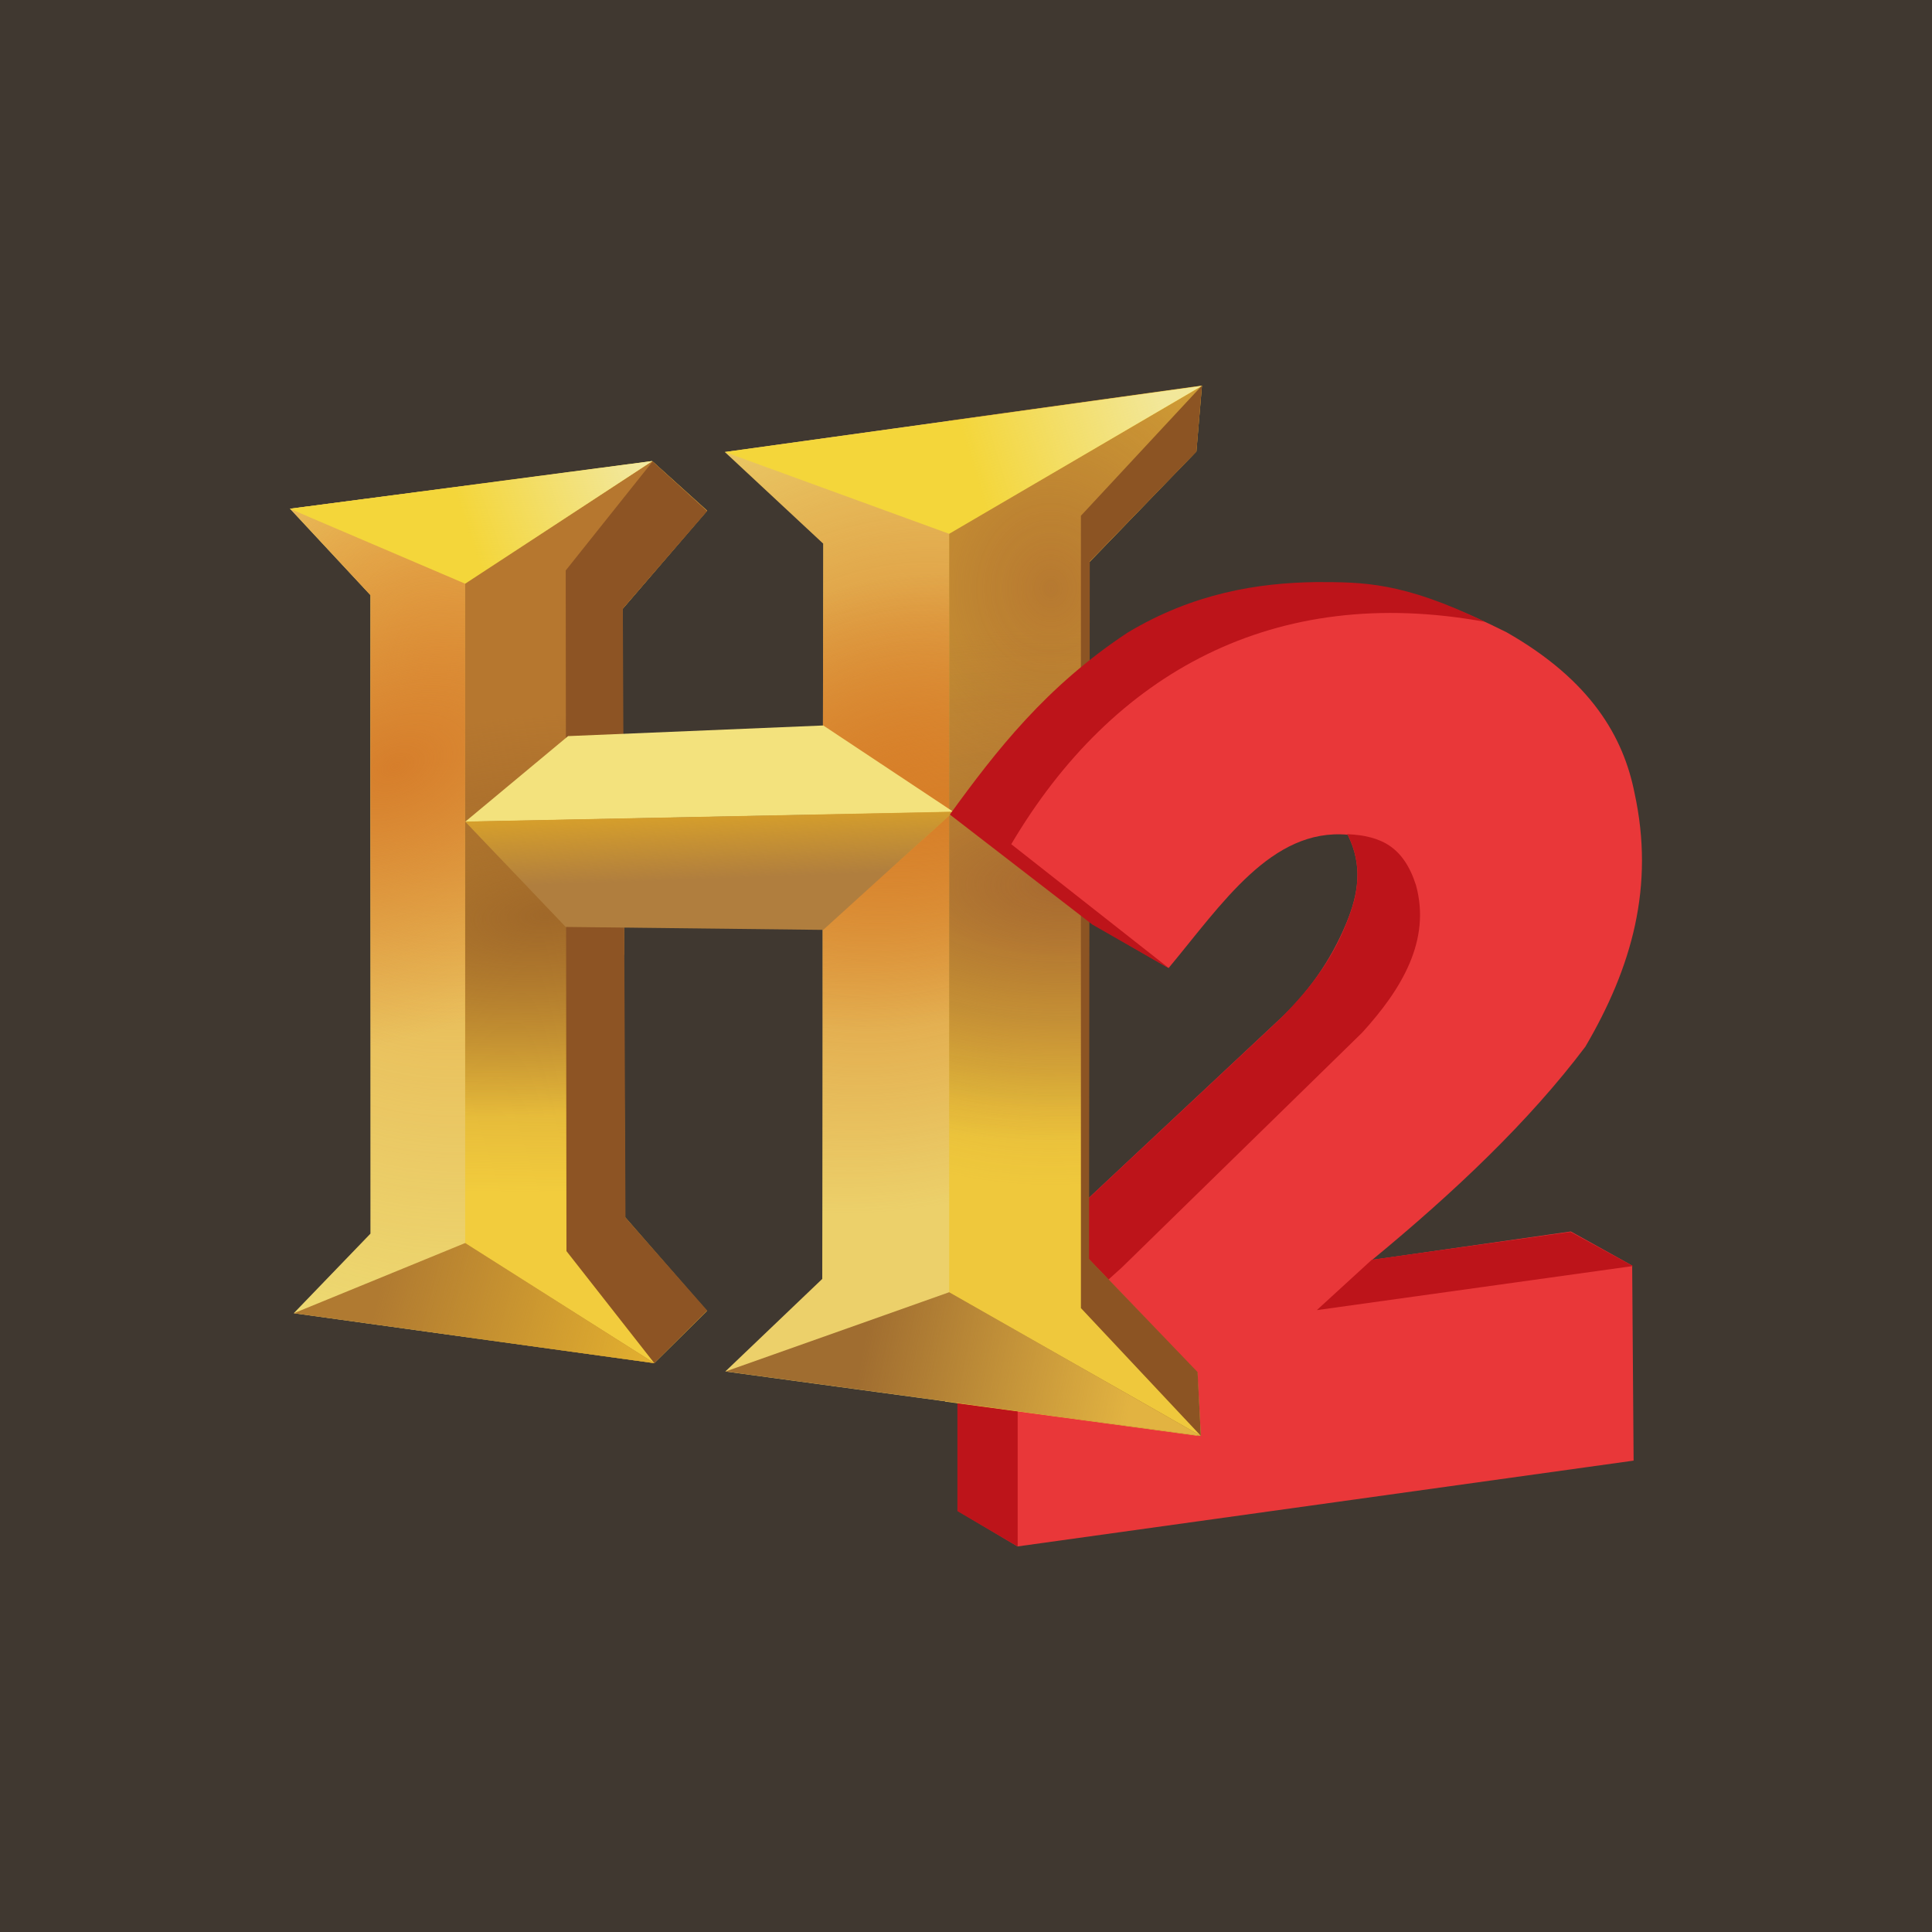
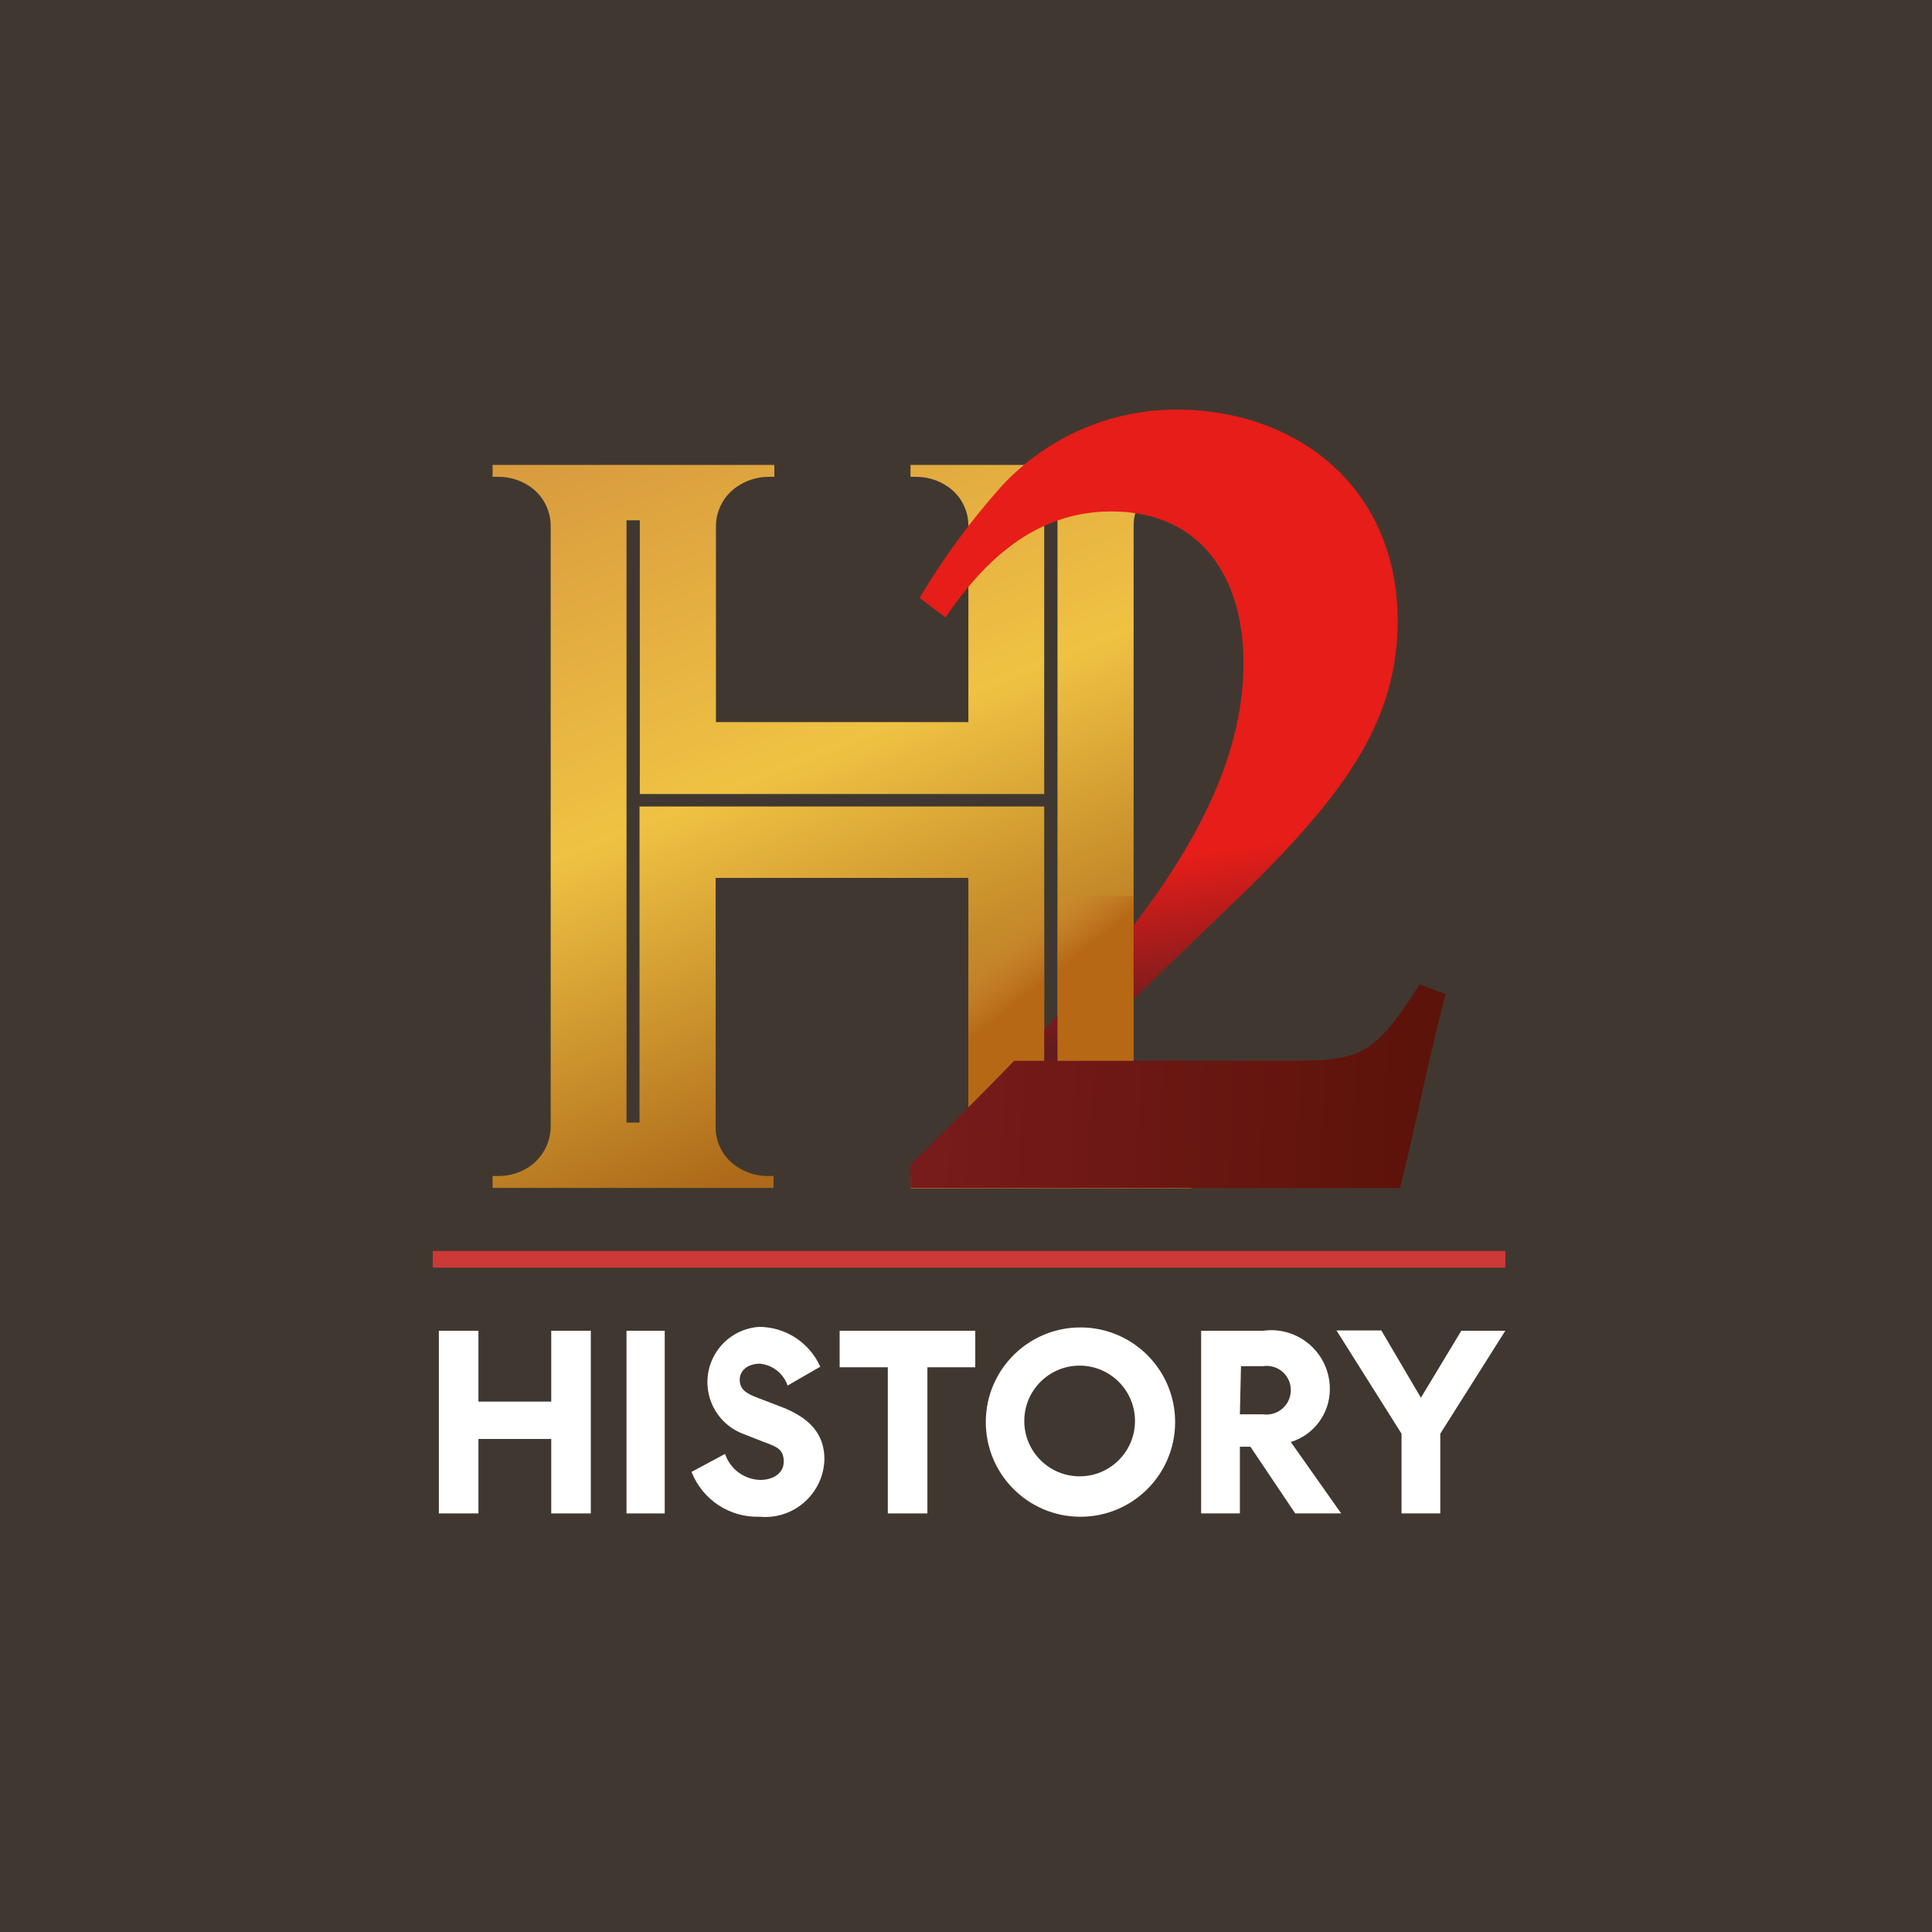
- <svg xmlns="http://www.w3.org/2000/svg" viewBox="0 0 283.46 283.46">
+ <svg xmlns="http://www.w3.org/2000/svg" width="250" height="250" viewBox="0 0 250 250" fill="none">
+   <rect width="250" height="250" fill="#403830" />
+   <path d="M136.838 145.263H135.119V104.361H82.755V145.263H81.072V67.326H82.792V102.749H135.12V67.326H136.84L136.838 145.263ZM141.209 153.716H154.175V152.176H153.315C151.907 152.155 150.537 151.718 149.375 150.922C147.628 149.685 146.62 147.654 146.689 145.514V144.116V68.042C146.677 66.004 147.685 64.095 149.375 62.956C150.536 62.161 151.907 61.724 153.315 61.703H154.175V60.163H117.821V61.703H118.681C120.089 61.724 121.459 62.161 122.621 62.956C124.322 64.102 125.331 66.027 125.307 68.078V69.69V93.437H92.642V69.69V68.078C92.653 66.019 93.686 64.099 95.399 62.956C96.56 62.161 97.931 61.724 99.339 61.703H100.199V60.163H63.738V61.703H64.598C66.018 61.717 67.402 62.154 68.573 62.956C70.249 64.108 71.252 66.009 71.259 68.042V144.116V145.514C71.328 147.653 70.32 149.684 68.573 150.922C67.401 151.725 66.017 152.162 64.598 152.176H63.738V153.716H100.092V152.176H99.232C97.824 152.155 96.454 151.718 95.292 150.922C93.68 149.846 92.68 148.06 92.606 146.123V113.601H125.306V146.123C125.272 148.092 124.267 149.915 122.62 150.994C121.459 151.789 120.088 152.226 118.68 152.247H117.82V153.787L141.209 153.716Z" fill="url(#paint0_linear_61_313)" />
+   <path d="M187.053 128.68C184.654 137.455 182.898 147.018 181.143 153.752H117.818V150.708C126.271 142.434 135.512 133.336 143.356 123.917C154.351 110.664 160.906 98.236 160.906 85.808C160.906 74.632 155.318 66.18 143.821 66.18C133.614 66.18 127.059 73.021 122.331 79.899L119 77.356C122.033 72.257 125.548 67.46 129.494 63.029C135.327 56.656 143.563 53.019 152.202 53C167.854 53 180.855 63.1 180.855 80.328C180.855 93.401 174.014 103.143 158.541 117.828L138.376 137.277H166.278C176.02 137.277 177.775 136.955 183.828 127.391L187.053 128.68Z" fill="url(#paint1_linear_61_313)" />
+   <path d="M136.838 145.263H135.119V115.965H125.304V146.123C125.271 148.092 124.265 149.915 122.618 150.994C121.457 151.789 120.086 152.226 118.678 152.247H117.818V153.787H154.172V152.247H153.312C151.904 152.226 150.534 151.789 149.372 150.994C147.625 149.757 146.617 147.725 146.686 145.585V144.188V115.964H136.837V145.262L136.838 145.263Z" fill="url(#paint2_linear_61_313)" />
+   <path d="M183.686 127.39C177.634 136.953 175.878 137.275 166.137 137.275H131.215C126.739 141.932 122.19 146.408 117.82 150.67V153.715H181.145C182.9 147.017 184.727 137.454 187.055 128.643L183.689 127.389L183.686 127.39Z" fill="url(#paint3_linear_61_313)" />
+   <path d="M194.79 164.031H56V161.882H194.79V164.031Z" fill="#CD3937" />
+   <path d="M56.788 172.198H61.91V181.367H71.33V172.198H76.451V195.836H71.33V186.202H61.91V195.836H56.788V172.198Z" fill="white" />
+   <path d="M86.014 172.198V195.836H81.07V172.198H86.014Z" fill="white" />
+   <path d="M93.821 188.136C94.482 190.101 96.297 191.445 98.37 191.502C100.018 191.502 101.414 190.678 101.414 189.138C101.414 187.597 100.626 187.24 98.943 186.631L96.113 185.521C92.425 184.089 90.596 179.938 92.027 176.25C93.034 173.657 95.45 171.881 98.227 171.695C101.649 171.708 104.747 173.727 106.142 176.853L101.916 179.288C101.378 177.726 99.978 176.62 98.334 176.459C96.794 176.459 95.719 177.318 95.719 178.536C95.719 179.754 96.542 180.326 98.011 180.864L101.091 182.046C104.852 183.478 106.678 185.628 106.678 188.816C106.578 193.048 103.066 196.397 98.834 196.297C98.654 196.292 98.476 196.282 98.296 196.265C94.426 196.395 90.896 194.07 89.485 190.464L93.82 188.136H93.821Z" fill="white" />
+   <path d="M108.65 172.198H126.2V176.925H120.004V195.836H114.883V176.925H108.65V172.198Z" fill="white" />
+   <path d="M139.704 196.267C132.939 196.208 127.504 190.675 127.563 183.911C127.622 177.146 133.155 171.711 139.919 171.77C146.642 171.829 152.06 177.295 152.061 184.018C152.061 190.783 146.578 196.268 139.813 196.268C139.776 196.268 139.74 196.268 139.704 196.268V196.267ZM139.704 176.711C135.748 176.711 132.541 179.918 132.541 183.874C132.541 187.829 135.748 191.036 139.704 191.036C143.66 191.036 146.867 187.829 146.867 183.874C146.867 179.918 143.66 176.711 139.704 176.711Z" fill="white" />
+   <path d="M160.441 195.836H155.427V172.198H163.449C167.603 171.624 171.436 174.527 172.01 178.681C172.059 179.036 172.083 179.396 172.081 179.755C172.08 182.896 170.032 185.669 167.03 186.596L173.549 195.836H167.604L161.802 187.205H160.441V195.836ZM160.441 183.014H163.449C165.173 183.251 166.764 182.046 167.001 180.322C167.022 180.17 167.033 180.015 167.03 179.862C167.03 178.142 165.634 176.747 163.914 176.747C163.758 176.747 163.602 176.759 163.449 176.782H160.583L160.441 183.014Z" fill="white" />
+   <path d="M186.373 195.836H181.358V185.52L172.941 172.16H178.743L183.865 180.864L189.094 172.197H194.788L186.371 185.52V195.836H186.373Z" fill="white" />
  <defs>
-     <style>.cls-1{fill:#403830;}.cls-2{fill:#e93739;}.cls-3{fill:#bd141a;}.cls-19,.cls-4{fill:#efc83c;}.cls-4{fill-opacity:0.98;}.cls-19,.cls-20,.cls-21,.cls-4{opacity:0.98;isolation:isolate;}.cls-5{fill:#efe77d;}.cls-6{fill:url(#radial-gradient);}.cls-7{fill:url(#radial-gradient-2);}.cls-8{fill:#f2cc3d;}.cls-9{fill:url(#linear-gradient);}.cls-10{fill:url(#radial-gradient-3);}.cls-11{fill:#f4d63a;}.cls-12{fill:url(#linear-gradient-2);}.cls-13{fill:#b07a31;}.cls-14{fill:url(#linear-gradient-3);}.cls-15{fill:#8d5424;}.cls-16{fill:#ecd06a;}.cls-17{fill:url(#radial-gradient-4);}.cls-18{fill:url(#radial-gradient-5);}.cls-20{fill:url(#radial-gradient-6);}.cls-21{fill:url(#radial-gradient-7);}.cls-22{fill:url(#linear-gradient-4);}.cls-23{fill:#a06d30;}.cls-24{fill:url(#linear-gradient-5);}.cls-25{fill:#b07e3e;}.cls-26{fill:#f3e27d;}.cls-27{fill:url(#linear-gradient-6);}.cls-28{fill:#8c5423;}</style>
-     <radialGradient id="radial-gradient" cx="-549.14" cy="718.14" r="9.82" gradientTransform="matrix(1.48, 12.78, 10.55, -1.23, -6699.43, 7999.25)" gradientUnits="userSpaceOnUse">
-       <stop offset="0" stop-color="#e5a446" />
-       <stop offset="1" stop-color="#e5a446" stop-opacity="0" />
-     </radialGradient>
-     <radialGradient id="radial-gradient-2" cx="-532.64" cy="742.9" r="9.82" gradientTransform="matrix(1.45, 3.67, 5.91, -2.34, -3560.12, 3805.56)" gradientUnits="userSpaceOnUse">
-       <stop offset="0" stop-color="#d67e2b" />
-       <stop offset="1" stop-color="#d67e2b" stop-opacity="0" />
-     </radialGradient>
-     <linearGradient id="linear-gradient" x1="-1142.1" y1="841.15" x2="-1142.97" y2="797.31" gradientTransform="matrix(1.31, 0, 0, -1.31, 1582.17, 1219.6)" gradientUnits="userSpaceOnUse">
-       <stop offset="0" stop-color="#b6772f" />
-       <stop offset="1" stop-color="#b6772f" stop-opacity="0" />
+     <linearGradient id="paint0_linear_61_313" x1="88.676" y1="49.783" x2="125.035" y2="140.261" gradientUnits="userSpaceOnUse">
+       <stop stop-color="#D8993E" />
+       <stop offset="0.52" stop-color="#EFC243" />
+       <stop offset="1" stop-color="#AD6A1A" />
    </linearGradient>
-     <radialGradient id="radial-gradient-3" cx="-1541.49" cy="790.46" r="13.55" gradientTransform="matrix(0.17, 2.16, 4.87, -0.38, -3507.4, 3764.27)" gradientUnits="userSpaceOnUse">
-       <stop offset="0" stop-color="#a06829" />
-       <stop offset="1" stop-color="#a06829" stop-opacity="0" />
-     </radialGradient>
-     <linearGradient id="linear-gradient-2" x1="-1136.22" y1="880.09" x2="-1155.96" y2="873.29" gradientTransform="matrix(1.31, 0, 0, -1.31, 1582.17, 1219.6)" gradientUnits="userSpaceOnUse">
-       <stop offset="0" stop-color="#f2e8a0" />
-       <stop offset="1" stop-color="#f2e8a0" stop-opacity="0" />
+     <linearGradient id="paint1_linear_61_313" x1="153.965" y1="132.591" x2="150.705" y2="111.277" gradientUnits="userSpaceOnUse">
+       <stop stop-color="#641B1D" />
+       <stop offset="1" stop-color="#E61D19" />
    </linearGradient>
-     <linearGradient id="linear-gradient-3" x1="-1134.33" y1="780.08" x2="-1164.87" y2="787.83" gradientTransform="matrix(1.31, 0, 0, -1.31, 1582.17, 1219.6)" gradientUnits="userSpaceOnUse">
-       <stop offset="0" stop-color="#e3b02f" />
-       <stop offset="1" stop-color="#e3b02f" stop-opacity="0" />
+     <linearGradient id="paint2_linear_61_313" x1="125.906" y1="122.097" x2="131.794" y2="129.612" gradientUnits="userSpaceOnUse">
+       <stop stop-color="#D8993E" stop-opacity="0" />
+       <stop offset="1" stop-color="#B66815" />
    </linearGradient>
-     <radialGradient id="radial-gradient-4" cx="-1642.76" cy="854.01" r="12.6" gradientTransform="matrix(2.06, 4.45, 5.18, -2.4, -907.65, 9474.28)" gradientUnits="userSpaceOnUse">
-       <stop offset="0" stop-color="#d8832f" />
-       <stop offset="1" stop-color="#d8832f" stop-opacity="0" />
-     </radialGradient>
-     <radialGradient id="radial-gradient-5" cx="-1666.13" cy="852.44" r="12.6" gradientTransform="matrix(0.35, 2.58, 5.66, -0.78, -4104.2, 5080.64)" gradientUnits="userSpaceOnUse">
-       <stop offset="0" stop-color="#d77f28" />
-       <stop offset="1" stop-color="#d77f28" stop-opacity="0" />
-     </radialGradient>
-     <radialGradient id="radial-gradient-6" cx="-2418.05" cy="883.08" r="14.16" gradientTransform="matrix(-0.03, 6.19, 5.44, 0.03, -4722.36, 15027.69)" gradientUnits="userSpaceOnUse">
-       <stop offset="0" stop-color="#b57730" />
-       <stop offset="1" stop-color="#b57730" stop-opacity="0" />
-     </radialGradient>
-     <radialGradient id="radial-gradient-7" cx="-2446.16" cy="855.38" r="14.16" gradientTransform="matrix(-0.03, 2.64, 5.44, 0.06, -4571.38, 6536.45)" gradientUnits="userSpaceOnUse">
-       <stop offset="0" stop-color="#a76930" />
-       <stop offset="1" stop-color="#a76930" stop-opacity="0" />
-     </radialGradient>
-     <linearGradient id="linear-gradient-4" x1="-1585.03" y1="852.69" x2="-1606.73" y2="846.11" gradientTransform="matrix(1.31, 0, 0, -1.31, 2246.8, 1174.6)" gradientUnits="userSpaceOnUse">
-       <stop offset="0" stop-color="#f2e79a" />
-       <stop offset="1" stop-color="#f2e79a" stop-opacity="0" />
-     </linearGradient>
-     <linearGradient id="linear-gradient-5" x1="-850.04" y1="896.85" x2="-880.12" y2="902.58" gradientTransform="matrix(1.31, 0, 0, -1.31, 1279.92, 1378.41)" gradientUnits="userSpaceOnUse">
-       <stop offset="0" stop-color="#e2b341" />
-       <stop offset="1" stop-color="#e2b341" stop-opacity="0" />
-     </linearGradient>
-     <linearGradient id="linear-gradient-6" x1="-1375.13" y1="1037.62" x2="-1374.86" y2="1030.14" gradientTransform="matrix(1.34, 0, 0, -1.31, 1941.63, 1478.61)" gradientUnits="userSpaceOnUse">
-       <stop offset="0" stop-color="#d7a02b" />
-       <stop offset="1" stop-color="#d7a02b" stop-opacity="0" />
+     <linearGradient id="paint3_linear_61_313" x1="120.048" y1="136.418" x2="183.377" y2="139.499" gradientUnits="userSpaceOnUse">
+       <stop stop-color="#781B1C" />
+       <stop offset="1" stop-color="#5C1309" />
    </linearGradient>
  </defs>
-   <g id="Layer_2" data-name="Layer 2">
-     <g id="History">
-       <g id="history2">
-         <rect class="cls-1" width="283.46" height="283.46" />
-         <g id="logo">
-           <g id="g3480">
-             <g id="g3379">
-               <path id="path4283" class="cls-2" d="M171.43,142l-10-5.79-20.91-16.14c6.87-9.47,14.17-18.82,26.09-26.7,9.67-5.79,19.14-7.29,27.72-7.41,7.24,0,13.17,0,26.7,6.8,12.5,7.12,17.17,15.47,18.78,23.56,3,13.71-.39,25.63-7.21,37.25-8.29,11-19.2,21.32-31.27,31.27l29.14-4.16,9,5,.21,28.62L149.3,226.89l-8.68-5.17L140.47,191l18.17-14.21,28.73-26.9a40.22,40.22,0,0,0,10.15-14.42c1.8-4.33,2.46-8.5.21-13-11.2-1-18.46,10.19-26.3,19.59Z" />
-               <polygon id="rect4263" class="cls-3" points="140.47 190.95 149.31 196.15 149.31 226.9 140.47 221.71 140.47 190.95" />
-               <path id="path4257" class="cls-3" d="M193.2,192.22l8.07-7.39,29.17-4.08,9.15,5Z" />
-               <path id="path4265" class="cls-3" d="M197.72,122.39l-.09.09a.33.33,0,0,1,.1,0c2.25,4.49,1.6,8.66-.2,13-2.31,5.88-6,10.36-10.15,14.42l-28.73,26.9L140.48,191v1.6l.18-.27,11.47-5.27,5.07,5.58,7.42-6.7,35.22-34.42c5.86-6.43,10.11-13.56,7.92-21.62-1.82-5.69-5.14-7.27-10.05-7.51Z" />
-             </g>
-           </g>
-           <g id="g3195">
-             <g id="g3205">
-               <g id="g3207">
-                 <g id="g3239">
-                   <g id="g3243">
-                     <g id="g3245">
-                       <g id="g3247">
-                         <g id="g3257">
-                           <g id="g3259">
-                             <path id="path3261" class="cls-4" d="M175.77,57.12l-37.09,5.14V205.64l36.92,5-.5-9.22-16-16.66,0-101.71L175,66.76Z" />
-                           </g>
-                         </g>
-                       </g>
-                     </g>
-                   </g>
-                 </g>
-               </g>
-             </g>
-           </g>
-           <g id="g4210">
-             <g id="g3872">
-               <g id="g3891">
-                 <g id="g3902">
-                   <path id="path2995" class="cls-5" d="M68.28,71.28,42.55,74.64,54.36,87.32V181L43.11,192.67l25.17,3.49V71.28Z" />
-                   <path id="path3871" class="cls-6" d="M68.28,71.28,42.55,74.64,54.36,87.32V181L43.11,192.67l25.17,3.49V71.28Z" />
-                   <path id="path3881" class="cls-7" d="M68.28,71.28,42.55,74.64,54.36,87.32V181L43.11,192.67l25.17,3.49V71.28Z" />
-                 </g>
-               </g>
-               <g id="g3947">
-                 <path id="path3859" class="cls-8" d="M95.71,67.7,68.25,71.28V196.16L96,200l7.72-7.64-12-13.77-.23-38.46.09-.09-.22-28.82h0V89.32l12.39-14.4-8-7.22Z" />
-                 <path id="path3956" class="cls-9" d="M95.71,67.7,68.25,71.28V196.16L96,200l7.72-7.64-12-13.77-.21-38.52.09-.08-.24-28.77h0V89.32l12.39-14.4-8-7.22Z" />
-                 <path id="path3966" class="cls-10" d="M95.71,67.7,68.25,71.28V196.16L96,200l7.72-7.64-12-13.77-.22-38.52.06-.11-.2-28.74h0V89.32l12.39-14.4-8-7.22Z" />
-               </g>
-               <path id="path3765" class="cls-11" d="M42.52,74.64l25.73,11,27.47-18Z" />
-               <path id="path3849" class="cls-12" d="M42.52,74.64l25.73,11,27.47-18Z" />
-               <path id="path3028" class="cls-13" d="M43.1,192.68l25.15-10.3L96,200Z" />
-               <path id="path3818" class="cls-14" d="M43.1,192.68l25.15-10.3L96,200Z" />
-               <path id="path3828" class="cls-15" d="M95.75,67.71,83,83.7l.11,99.86L96,200l7.77-7.71-12-13.66-.39-89.34L103.74,75Z" />
-             </g>
-             <g id="g4150">
-               <g id="g4097">
-                 <g id="g4064">
-                   <g id="g4030">
-                     <g id="g4015">
-                       <g id="g3971">
-                         <path id="path3930" class="cls-16" d="M139.35,61.73l-33,4.59,14.43,13.43-.14,107.89-14.22,13.58,32.92,4.47Z" />
-                         <path id="path3951" class="cls-17" d="M139.35,61.73l-33,4.59,14.43,13.43-.14,107.89-14.22,13.58,32.92,4.47Z" />
-                         <path id="path3961" class="cls-18" d="M139.35,61.73l-33,4.59,14.43,13.43-.14,107.89-14.22,13.58,32.92,4.47Z" />
-                       </g>
-                       <g id="g4005">
-                         <g id="g3996">
-                           <path id="path3932" class="cls-19" d="M176.35,56.57l-37.09,5.16V205.66l36.93,5-.51-9.25-16-16.73.05-102.1,15.8-16.35Z" />
-                           <path id="path3976" class="cls-20" d="M176.35,56.57l-37.09,5.16V205.66l36.93,5-.51-9.25-16-16.73.05-102.1,15.8-16.35Z" />
-                           <path id="path3986" class="cls-21" d="M176.35,56.57l-37.09,5.16V205.66l36.93,5-.51-9.25-16-16.73.05-102.1,15.8-16.35Z" />
-                         </g>
-                       </g>
-                     </g>
-                   </g>
-                 </g>
-                 <path id="path4026" class="cls-11" d="M106.35,66.32l32.91,12,37.06-21.69Z" />
-                 <path id="path4042" class="cls-22" d="M106.35,66.32l32.9,12,37.06-21.7Z" />
-               </g>
-               <path id="path4123" class="cls-23" d="M106.45,201.22l32.81-11.62,36.94,21.07Z" />
-               <path id="path4125" class="cls-24" d="M106.45,201.22l32.81-11.62,36.94,21.07Z" />
-             </g>
-             <g id="g4201">
-               <path id="path3847" class="cls-25" d="M139.86,119.09l-71.61,1.45L83,136l37.78.43,19.1-17.34,0,0Z" />
-               <path id="path4185" class="cls-26" d="M120.79,106.44,83.35,108,68.26,120.56l71.63-1.44Z" />
-               <path id="path4191" class="cls-27" d="M139.86,119.09l-71.61,1.45L83,136l37.79.5,19.12-17.39,0,0Z" />
-             </g>
-             <path id="path4208" class="cls-28" d="M176.34,56.58l-.8,9.7L159.89,82.37l-.11,102.35,15.93,16.59.48,9.36-17.6-18.75,0-116.25Z" />
-           </g>
-           <g id="g4299">
-             <path id="path4287" class="cls-2" d="M194.24,85.87c-8.59.11-18.06,1.62-27.72,7.41-11.93,7.88-19.22,17.22-26.09,26.7l20.91,16.14,9.95,5.79c7.81-9.37,15.06-20.5,26.21-19.59l7.78-35.6A51.12,51.12,0,0,0,194.24,85.87Z" />
-             <path id="path4265-3" class="cls-3" d="M193.17,85.4c-8.59.11-18.06,1.62-27.72,7.41-11.93,7.88-19.22,17.22-26.09,26.7l20.91,16.14,10.18,5.83,1,.53-23.08-18.15C163.24,98.68,187,85.57,217.9,91.24,205.75,85.37,200,85.41,193.17,85.4Z" />
-           </g>
-         </g>
-       </g>
-     </g>
-   </g>
</svg>
